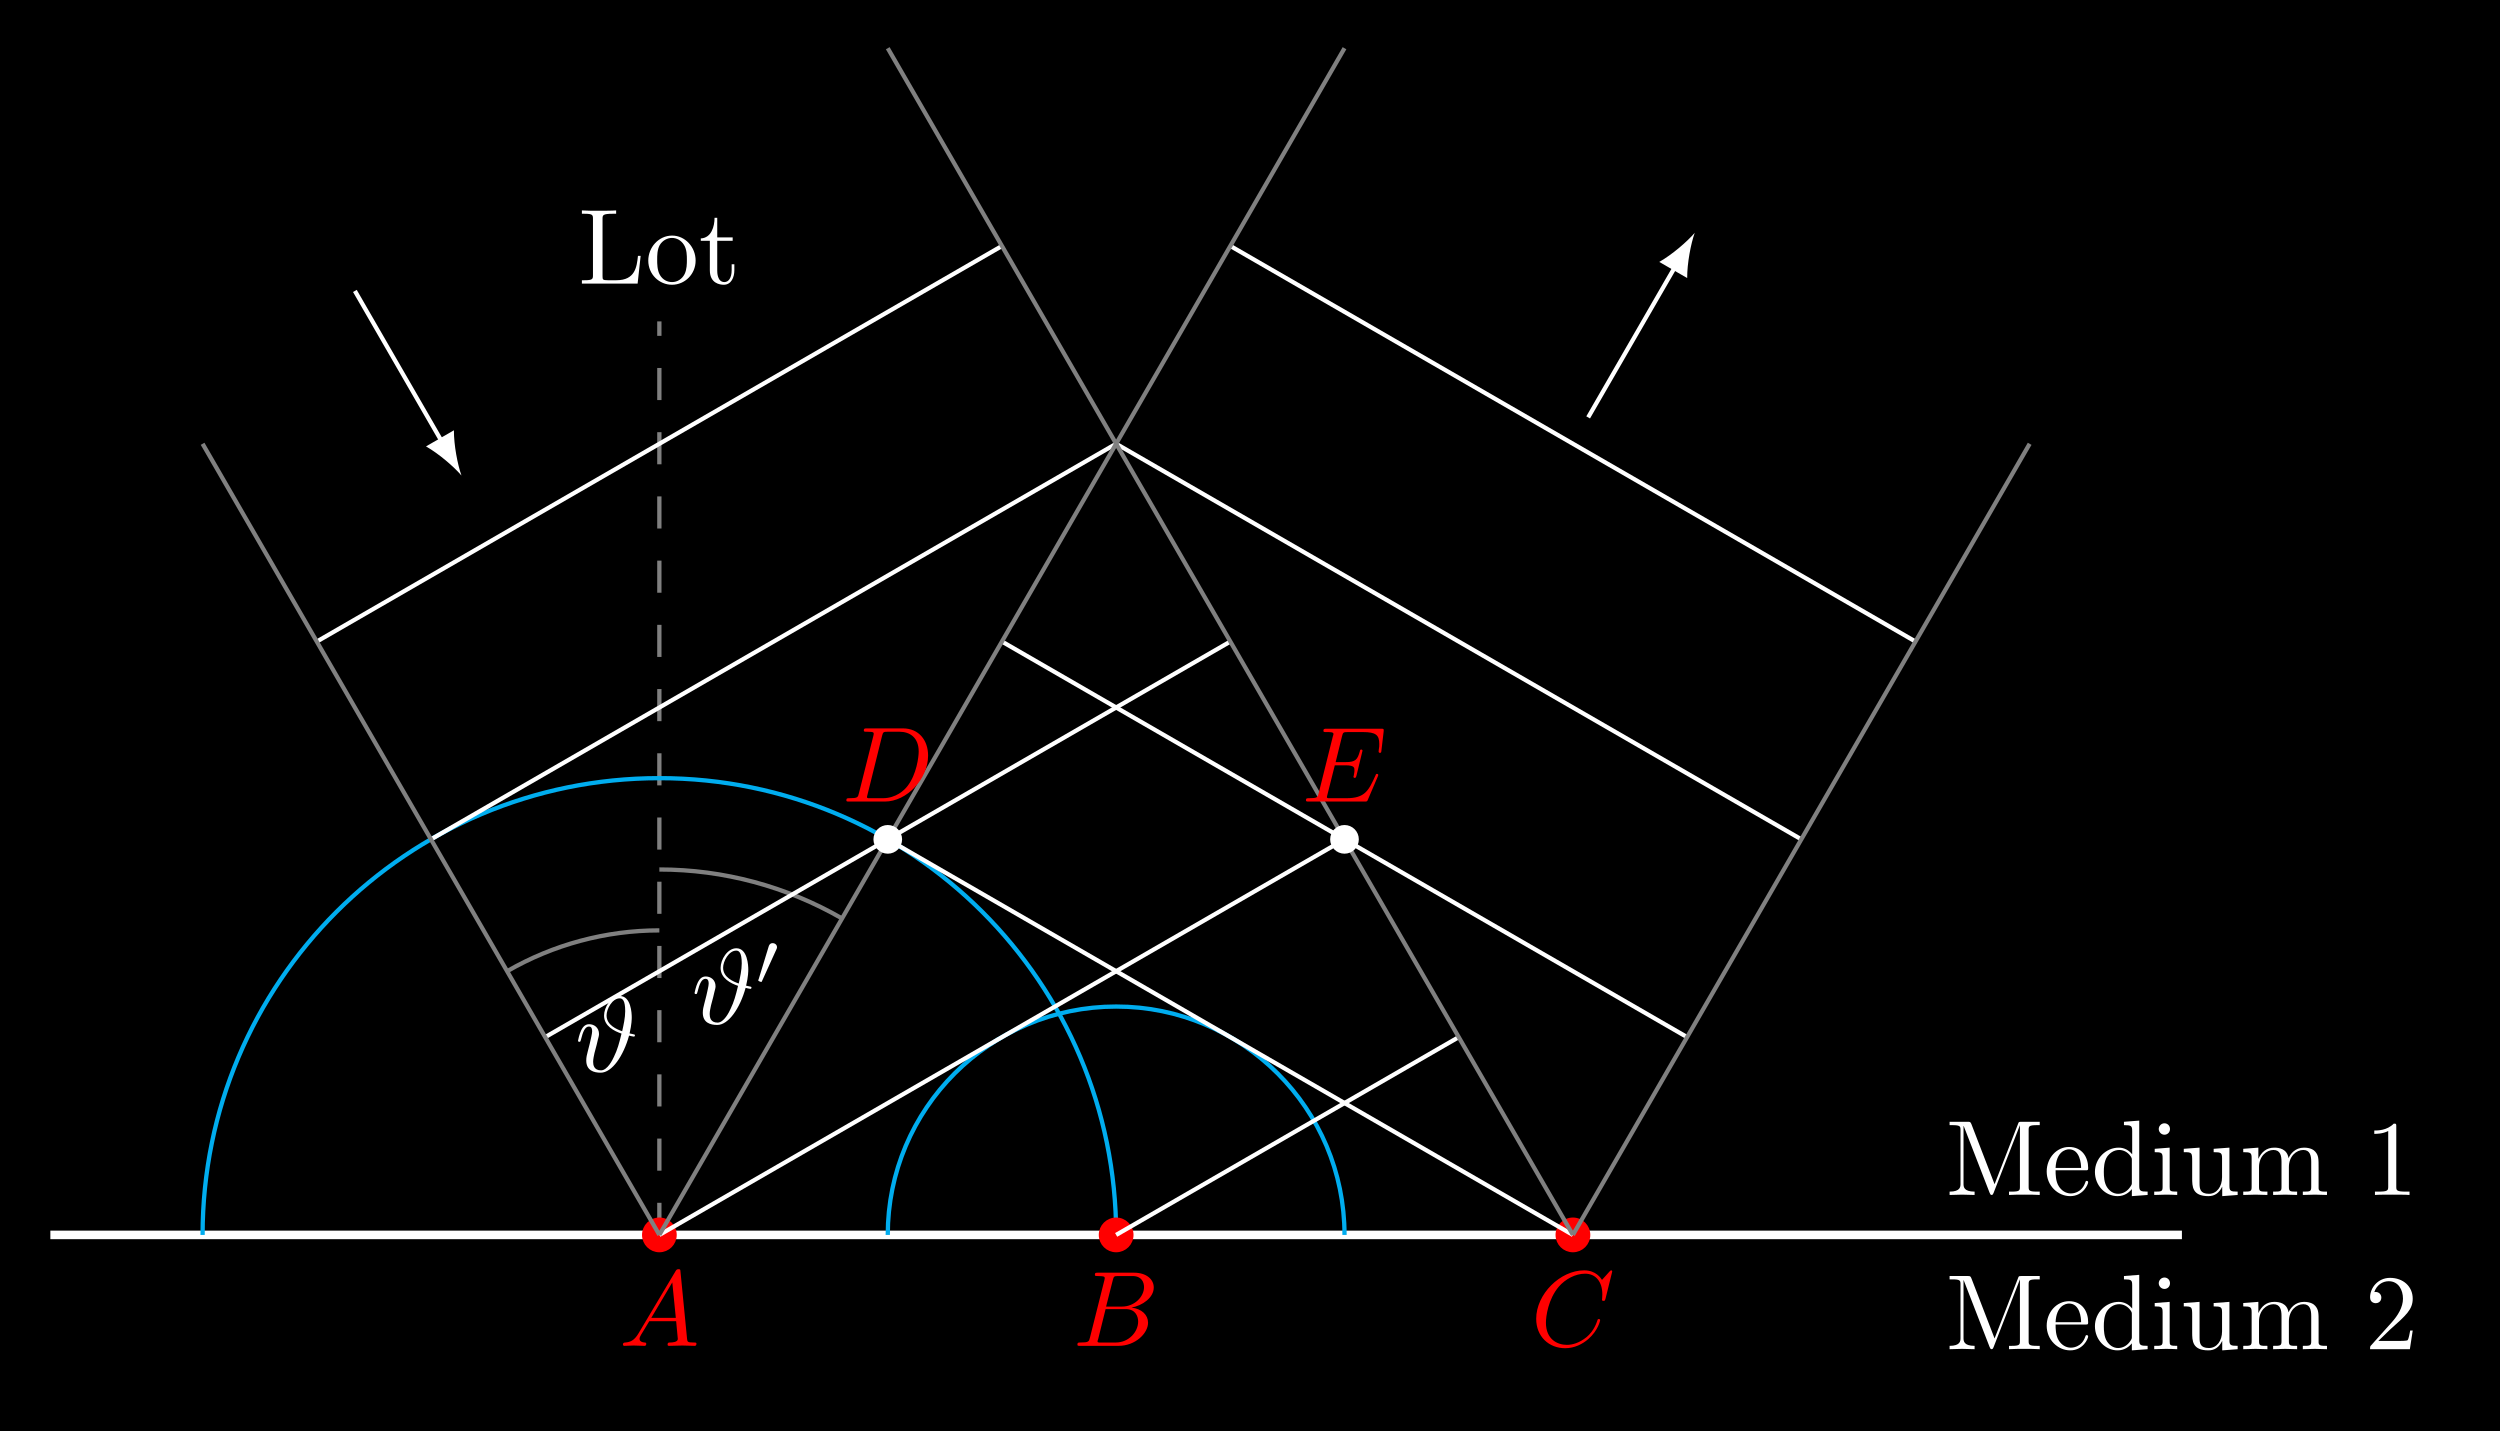
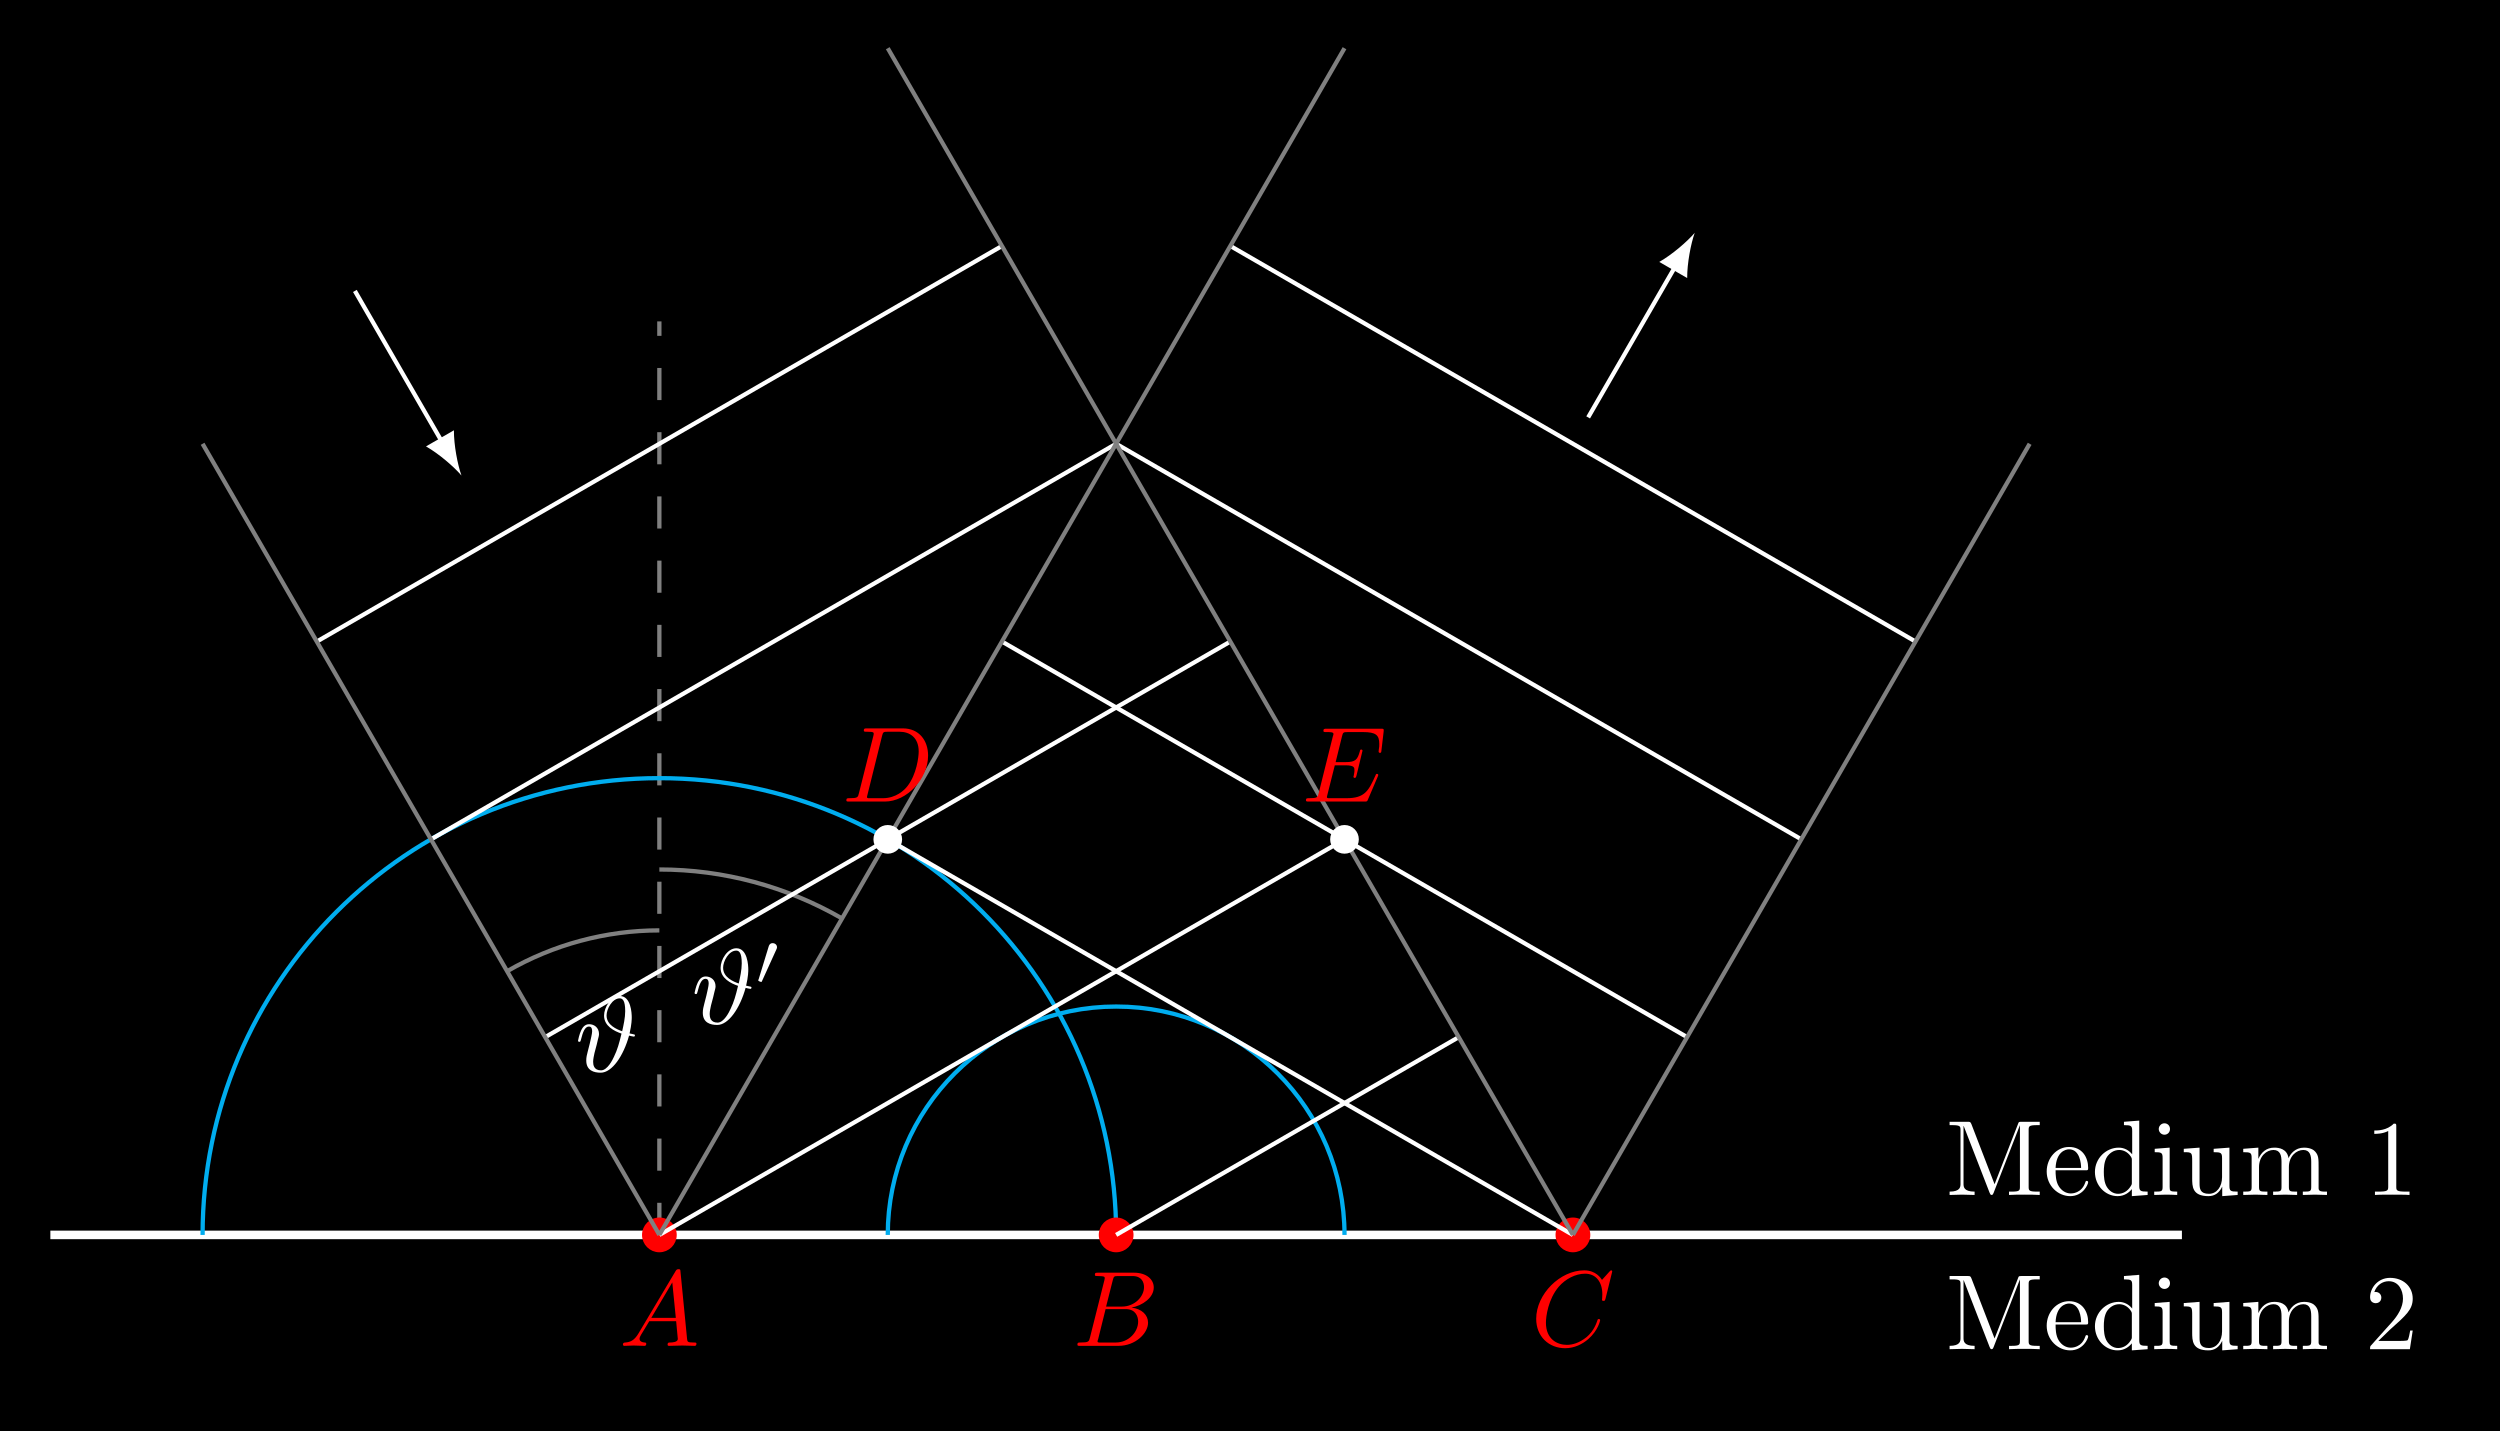
<svg xmlns="http://www.w3.org/2000/svg" xmlns:xlink="http://www.w3.org/1999/xlink" width="232.724pt" height="133.206pt" viewBox="0 0 232.724 133.206" version="1.1">
  <defs>
    <g>
      <symbol overflow="visible" id="glyph0-0">
        <path style="stroke:none;" d="" />
      </symbol>
      <symbol overflow="visible" id="glyph0-1">
        <path style="stroke:none;" d="M 2.406 -6.594 C 2.312 -6.812 2.281 -6.812 2.047 -6.812 L 0.375 -6.812 L 0.375 -6.5 L 0.609 -6.5 C 1.375 -6.5 1.391 -6.391 1.391 -6.031 L 1.391 -1.047 C 1.391 -0.781 1.391 -0.312 0.375 -0.312 L 0.375 0 C 0.719 -0.016 1.203 -0.031 1.531 -0.031 C 1.859 -0.031 2.359 -0.016 2.703 0 L 2.703 -0.312 C 1.672 -0.312 1.672 -0.781 1.672 -1.047 L 1.672 -6.422 L 1.688 -6.422 L 4.094 -0.219 C 4.141 -0.094 4.188 0 4.281 0 C 4.391 0 4.422 -0.078 4.469 -0.188 L 6.922 -6.5 L 6.922 -0.781 C 6.922 -0.422 6.906 -0.312 6.141 -0.312 L 5.906 -0.312 L 5.906 0 C 6.266 -0.031 6.953 -0.031 7.344 -0.031 C 7.719 -0.031 8.391 -0.031 8.766 0 L 8.766 -0.312 L 8.516 -0.312 C 7.75 -0.312 7.734 -0.422 7.734 -0.781 L 7.734 -6.031 C 7.734 -6.391 7.75 -6.5 8.516 -6.5 L 8.766 -6.5 L 8.766 -6.812 L 7.078 -6.812 C 6.812 -6.812 6.812 -6.797 6.75 -6.625 L 4.562 -1 Z M 2.406 -6.594 " />
      </symbol>
      <symbol overflow="visible" id="glyph0-2">
        <path style="stroke:none;" d="M 1.109 -2.516 C 1.172 -4 2.016 -4.25 2.359 -4.25 C 3.375 -4.25 3.484 -2.906 3.484 -2.516 Z M 1.109 -2.297 L 3.891 -2.297 C 4.109 -2.297 4.141 -2.297 4.141 -2.516 C 4.141 -3.5 3.594 -4.469 2.359 -4.469 C 1.203 -4.469 0.281 -3.438 0.281 -2.188 C 0.281 -0.859 1.328 0.109 2.469 0.109 C 3.688 0.109 4.141 -1 4.141 -1.188 C 4.141 -1.281 4.062 -1.312 4 -1.312 C 3.922 -1.312 3.891 -1.25 3.875 -1.172 C 3.531 -0.141 2.625 -0.141 2.531 -0.141 C 2.031 -0.141 1.641 -0.438 1.406 -0.812 C 1.109 -1.281 1.109 -1.938 1.109 -2.297 Z M 1.109 -2.297 " />
      </symbol>
      <symbol overflow="visible" id="glyph0-3">
        <path style="stroke:none;" d="M 3.781 -0.547 L 3.781 0.109 L 5.25 0 L 5.25 -0.312 C 4.562 -0.312 4.469 -0.375 4.469 -0.875 L 4.469 -6.922 L 3.047 -6.812 L 3.047 -6.5 C 3.734 -6.5 3.812 -6.438 3.812 -5.938 L 3.812 -3.781 C 3.531 -4.141 3.094 -4.406 2.562 -4.406 C 1.391 -4.406 0.344 -3.422 0.344 -2.141 C 0.344 -0.875 1.312 0.109 2.453 0.109 C 3.094 0.109 3.531 -0.234 3.781 -0.547 Z M 3.781 -3.219 L 3.781 -1.172 C 3.781 -1 3.781 -0.984 3.672 -0.812 C 3.375 -0.328 2.938 -0.109 2.5 -0.109 C 2.047 -0.109 1.688 -0.375 1.453 -0.75 C 1.203 -1.156 1.172 -1.719 1.172 -2.141 C 1.172 -2.5 1.188 -3.094 1.469 -3.547 C 1.688 -3.859 2.062 -4.188 2.609 -4.188 C 2.953 -4.188 3.375 -4.031 3.672 -3.594 C 3.781 -3.422 3.781 -3.406 3.781 -3.219 Z M 3.781 -3.219 " />
      </symbol>
      <symbol overflow="visible" id="glyph0-4">
        <path style="stroke:none;" d="M 1.766 -4.406 L 0.375 -4.297 L 0.375 -3.984 C 1.016 -3.984 1.109 -3.922 1.109 -3.438 L 1.109 -0.75 C 1.109 -0.312 1 -0.312 0.328 -0.312 L 0.328 0 C 0.641 -0.016 1.188 -0.031 1.422 -0.031 C 1.781 -0.031 2.125 -0.016 2.469 0 L 2.469 -0.312 C 1.797 -0.312 1.766 -0.359 1.766 -0.75 Z M 1.797 -6.141 C 1.797 -6.453 1.562 -6.672 1.281 -6.672 C 0.969 -6.672 0.75 -6.406 0.75 -6.141 C 0.75 -5.875 0.969 -5.609 1.281 -5.609 C 1.562 -5.609 1.797 -5.828 1.797 -6.141 Z M 1.797 -6.141 " />
      </symbol>
      <symbol overflow="visible" id="glyph0-5">
        <path style="stroke:none;" d="M 3.891 -0.781 L 3.891 0.109 L 5.328 0 L 5.328 -0.312 C 4.641 -0.312 4.562 -0.375 4.562 -0.875 L 4.562 -4.406 L 3.094 -4.297 L 3.094 -3.984 C 3.781 -3.984 3.875 -3.922 3.875 -3.422 L 3.875 -1.656 C 3.875 -0.781 3.391 -0.109 2.656 -0.109 C 1.828 -0.109 1.781 -0.578 1.781 -1.094 L 1.781 -4.406 L 0.312 -4.297 L 0.312 -3.984 C 1.094 -3.984 1.094 -3.953 1.094 -3.078 L 1.094 -1.578 C 1.094 -0.797 1.094 0.109 2.609 0.109 C 3.172 0.109 3.609 -0.172 3.891 -0.781 Z M 3.891 -0.781 " />
      </symbol>
      <symbol overflow="visible" id="glyph0-6">
        <path style="stroke:none;" d="M 1.094 -3.422 L 1.094 -0.75 C 1.094 -0.312 0.984 -0.312 0.312 -0.312 L 0.312 0 C 0.672 -0.016 1.172 -0.031 1.453 -0.031 C 1.703 -0.031 2.219 -0.016 2.562 0 L 2.562 -0.312 C 1.891 -0.312 1.781 -0.312 1.781 -0.75 L 1.781 -2.594 C 1.781 -3.625 2.5 -4.188 3.125 -4.188 C 3.766 -4.188 3.875 -3.656 3.875 -3.078 L 3.875 -0.75 C 3.875 -0.312 3.766 -0.312 3.094 -0.312 L 3.094 0 C 3.438 -0.016 3.953 -0.031 4.219 -0.031 C 4.469 -0.031 5 -0.016 5.328 0 L 5.328 -0.312 C 4.672 -0.312 4.562 -0.312 4.562 -0.75 L 4.562 -2.594 C 4.562 -3.625 5.266 -4.188 5.906 -4.188 C 6.531 -4.188 6.641 -3.656 6.641 -3.078 L 6.641 -0.75 C 6.641 -0.312 6.531 -0.312 5.859 -0.312 L 5.859 0 C 6.203 -0.016 6.719 -0.031 6.984 -0.031 C 7.25 -0.031 7.766 -0.016 8.109 0 L 8.109 -0.312 C 7.594 -0.312 7.344 -0.312 7.328 -0.609 L 7.328 -2.516 C 7.328 -3.375 7.328 -3.672 7.016 -4.031 C 6.875 -4.203 6.547 -4.406 5.969 -4.406 C 5.141 -4.406 4.688 -3.812 4.531 -3.422 C 4.391 -4.297 3.656 -4.406 3.203 -4.406 C 2.469 -4.406 2 -3.984 1.719 -3.359 L 1.719 -4.406 L 0.312 -4.297 L 0.312 -3.984 C 1.016 -3.984 1.094 -3.922 1.094 -3.422 Z M 1.094 -3.422 " />
      </symbol>
      <symbol overflow="visible" id="glyph0-7">
        <path style="stroke:none;" d="M 2.938 -6.375 C 2.938 -6.625 2.938 -6.641 2.703 -6.641 C 2.078 -6 1.203 -6 0.891 -6 L 0.891 -5.688 C 1.094 -5.688 1.672 -5.688 2.188 -5.953 L 2.188 -0.781 C 2.188 -0.422 2.156 -0.312 1.266 -0.312 L 0.953 -0.312 L 0.953 0 C 1.297 -0.031 2.156 -0.031 2.562 -0.031 C 2.953 -0.031 3.828 -0.031 4.172 0 L 4.172 -0.312 L 3.859 -0.312 C 2.953 -0.312 2.938 -0.422 2.938 -0.781 Z M 2.938 -6.375 " />
      </symbol>
      <symbol overflow="visible" id="glyph0-8">
        <path style="stroke:none;" d="M 1.266 -0.766 L 2.328 -1.797 C 3.875 -3.172 4.469 -3.703 4.469 -4.703 C 4.469 -5.844 3.578 -6.641 2.359 -6.641 C 1.234 -6.641 0.5 -5.719 0.5 -4.828 C 0.5 -4.281 1 -4.281 1.031 -4.281 C 1.203 -4.281 1.547 -4.391 1.547 -4.812 C 1.547 -5.062 1.359 -5.328 1.016 -5.328 C 0.938 -5.328 0.922 -5.328 0.891 -5.312 C 1.109 -5.969 1.656 -6.328 2.234 -6.328 C 3.141 -6.328 3.562 -5.516 3.562 -4.703 C 3.562 -3.906 3.078 -3.125 2.516 -2.5 L 0.609 -0.375 C 0.5 -0.266 0.5 -0.234 0.5 0 L 4.203 0 L 4.469 -1.734 L 4.234 -1.734 C 4.172 -1.438 4.109 -1 4 -0.844 C 3.938 -0.766 3.281 -0.766 3.062 -0.766 Z M 1.266 -0.766 " />
      </symbol>
      <symbol overflow="visible" id="glyph0-9">
        <path style="stroke:none;" d="M 5.797 -2.578 L 5.547 -2.578 C 5.438 -1.562 5.297 -0.312 3.547 -0.312 L 2.734 -0.312 C 2.266 -0.312 2.25 -0.375 2.25 -0.703 L 2.25 -6.016 C 2.25 -6.359 2.25 -6.5 3.188 -6.5 L 3.516 -6.5 L 3.516 -6.812 C 3.156 -6.781 2.25 -6.781 1.844 -6.781 C 1.453 -6.781 0.672 -6.781 0.328 -6.812 L 0.328 -6.5 L 0.562 -6.5 C 1.328 -6.5 1.359 -6.391 1.359 -6.031 L 1.359 -0.781 C 1.359 -0.422 1.328 -0.312 0.562 -0.312 L 0.328 -0.312 L 0.328 0 L 5.516 0 Z M 5.797 -2.578 " />
      </symbol>
      <symbol overflow="visible" id="glyph0-10">
        <path style="stroke:none;" d="M 4.688 -2.141 C 4.688 -3.406 3.703 -4.469 2.5 -4.469 C 1.25 -4.469 0.281 -3.375 0.281 -2.141 C 0.281 -0.844 1.312 0.109 2.484 0.109 C 3.688 0.109 4.688 -0.875 4.688 -2.141 Z M 2.5 -0.141 C 2.062 -0.141 1.625 -0.344 1.359 -0.812 C 1.109 -1.25 1.109 -1.859 1.109 -2.219 C 1.109 -2.609 1.109 -3.141 1.344 -3.578 C 1.609 -4.031 2.078 -4.25 2.484 -4.25 C 2.922 -4.25 3.344 -4.031 3.609 -3.594 C 3.875 -3.172 3.875 -2.594 3.875 -2.219 C 3.875 -1.859 3.875 -1.312 3.656 -0.875 C 3.422 -0.422 2.984 -0.141 2.5 -0.141 Z M 2.5 -0.141 " />
      </symbol>
      <symbol overflow="visible" id="glyph0-11">
        <path style="stroke:none;" d="M 1.719 -3.984 L 3.156 -3.984 L 3.156 -4.297 L 1.719 -4.297 L 1.719 -6.125 L 1.469 -6.125 C 1.469 -5.312 1.172 -4.25 0.188 -4.203 L 0.188 -3.984 L 1.031 -3.984 L 1.031 -1.234 C 1.031 -0.016 1.969 0.109 2.328 0.109 C 3.031 0.109 3.312 -0.594 3.312 -1.234 L 3.312 -1.797 L 3.062 -1.797 L 3.062 -1.25 C 3.062 -0.516 2.766 -0.141 2.391 -0.141 C 1.719 -0.141 1.719 -1.047 1.719 -1.219 Z M 1.719 -3.984 " />
      </symbol>
      <symbol overflow="visible" id="glyph1-0">
        <path style="stroke:none;" d="" />
      </symbol>
      <symbol overflow="visible" id="glyph1-1">
        <path style="stroke:none;" d="M 5.094 -3.547 C 5.297 -4.391 5.297 -4.922 5.297 -5.047 C 5.297 -5.406 5.234 -7.031 4.188 -7.031 C 3.359 -7.031 2.719 -5.984 2.719 -5.203 C 2.719 -4.234 3.656 -3.766 4.344 -3.531 C 4.125 -2.625 3.969 -2.047 3.641 -1.375 C 3.516 -1.094 3.031 -0.109 2.438 -0.109 C 1.766 -0.109 1.703 -0.625 1.703 -0.906 C 1.703 -1.172 1.781 -1.484 1.828 -1.719 C 1.891 -1.969 1.953 -2.188 2.031 -2.484 L 2.141 -2.953 C 2.188 -3.125 2.25 -3.344 2.25 -3.484 C 2.25 -4.094 1.797 -4.406 1.328 -4.406 C 0.875 -4.406 0.688 -4.016 0.594 -3.844 C 0.422 -3.5 0.297 -2.906 0.297 -2.875 C 0.297 -2.766 0.391 -2.766 0.406 -2.766 C 0.516 -2.766 0.516 -2.781 0.578 -3 C 0.75 -3.703 0.953 -4.188 1.312 -4.188 C 1.469 -4.188 1.609 -4.109 1.609 -3.734 C 1.609 -3.516 1.469 -2.969 1.391 -2.609 C 1.344 -2.438 1.25 -2.094 1.203 -1.875 C 1.125 -1.578 1.062 -1.328 1.062 -1.031 C 1.062 -0.094 1.766 0.109 2.406 0.109 C 3.469 0.109 4.531 -1.469 5.047 -3.344 C 5.141 -3.312 5.438 -3.25 5.5 -3.25 C 5.531 -3.25 5.594 -3.281 5.594 -3.375 C 5.594 -3.453 5.516 -3.453 5.391 -3.484 Z M 4.406 -3.75 C 3.922 -3.922 2.953 -4.312 2.953 -5.219 C 2.953 -5.828 3.484 -6.812 4.172 -6.812 C 4.422 -6.812 4.688 -6.656 4.688 -5.625 C 4.688 -5 4.531 -4.312 4.406 -3.75 Z M 4.406 -3.75 " />
      </symbol>
      <symbol overflow="visible" id="glyph1-2">
        <path style="stroke:none;" d="M 1.781 -1.141 C 1.391 -0.484 1 -0.344 0.562 -0.312 C 0.438 -0.297 0.344 -0.297 0.344 -0.109 C 0.344 -0.047 0.406 0 0.484 0 C 0.75 0 1.062 -0.031 1.328 -0.031 C 1.672 -0.031 2.016 0 2.328 0 C 2.391 0 2.516 0 2.516 -0.188 C 2.516 -0.297 2.438 -0.312 2.359 -0.312 C 2.141 -0.328 1.891 -0.406 1.891 -0.656 C 1.891 -0.781 1.953 -0.891 2.031 -1.031 L 2.797 -2.297 L 5.297 -2.297 C 5.312 -2.094 5.453 -0.734 5.453 -0.641 C 5.453 -0.344 4.938 -0.312 4.734 -0.312 C 4.594 -0.312 4.5 -0.312 4.5 -0.109 C 4.5 0 4.609 0 4.641 0 C 5.047 0 5.469 -0.031 5.875 -0.031 C 6.125 -0.031 6.766 0 7.016 0 C 7.062 0 7.188 0 7.188 -0.203 C 7.188 -0.312 7.094 -0.312 6.953 -0.312 C 6.344 -0.312 6.344 -0.375 6.312 -0.672 L 5.703 -6.891 C 5.688 -7.094 5.688 -7.141 5.516 -7.141 C 5.359 -7.141 5.312 -7.062 5.25 -6.969 Z M 2.984 -2.609 L 4.938 -5.906 L 5.266 -2.609 Z M 2.984 -2.609 " />
      </symbol>
      <symbol overflow="visible" id="glyph1-3">
        <path style="stroke:none;" d="M 1.594 -0.781 C 1.5 -0.391 1.469 -0.312 0.688 -0.312 C 0.516 -0.312 0.422 -0.312 0.422 -0.109 C 0.422 0 0.516 0 0.688 0 L 4.25 0 C 5.828 0 7 -1.172 7 -2.156 C 7 -2.875 6.422 -3.453 5.453 -3.562 C 6.484 -3.75 7.531 -4.484 7.531 -5.438 C 7.531 -6.172 6.875 -6.812 5.688 -6.812 L 2.328 -6.812 C 2.141 -6.812 2.047 -6.812 2.047 -6.609 C 2.047 -6.5 2.141 -6.5 2.328 -6.5 C 2.344 -6.5 2.531 -6.5 2.703 -6.484 C 2.875 -6.453 2.969 -6.453 2.969 -6.312 C 2.969 -6.281 2.953 -6.25 2.938 -6.125 Z M 3.094 -3.656 L 3.719 -6.125 C 3.812 -6.469 3.828 -6.5 4.25 -6.5 L 5.547 -6.5 C 6.422 -6.5 6.625 -5.906 6.625 -5.469 C 6.625 -4.594 5.766 -3.656 4.562 -3.656 Z M 2.656 -0.312 C 2.516 -0.312 2.5 -0.312 2.438 -0.312 C 2.328 -0.328 2.297 -0.344 2.297 -0.422 C 2.297 -0.453 2.297 -0.469 2.359 -0.641 L 3.047 -3.422 L 4.922 -3.422 C 5.875 -3.422 6.078 -2.688 6.078 -2.266 C 6.078 -1.281 5.188 -0.312 4 -0.312 Z M 2.656 -0.312 " />
      </symbol>
      <symbol overflow="visible" id="glyph1-4">
        <path style="stroke:none;" d="M 7.578 -6.922 C 7.578 -6.953 7.562 -7.031 7.469 -7.031 C 7.438 -7.031 7.422 -7.016 7.312 -6.906 L 6.625 -6.141 C 6.531 -6.281 6.078 -7.031 4.969 -7.031 C 2.734 -7.031 0.5 -4.828 0.5 -2.516 C 0.5 -0.875 1.672 0.219 3.203 0.219 C 4.062 0.219 4.828 -0.172 5.359 -0.641 C 6.281 -1.453 6.453 -2.359 6.453 -2.391 C 6.453 -2.5 6.344 -2.5 6.328 -2.5 C 6.266 -2.5 6.219 -2.469 6.203 -2.391 C 6.109 -2.109 5.875 -1.391 5.188 -0.812 C 4.5 -0.266 3.875 -0.094 3.359 -0.094 C 2.469 -0.094 1.406 -0.609 1.406 -2.156 C 1.406 -2.734 1.609 -4.344 2.609 -5.516 C 3.219 -6.219 4.156 -6.719 5.047 -6.719 C 6.062 -6.719 6.656 -5.953 6.656 -4.797 C 6.656 -4.391 6.625 -4.391 6.625 -4.281 C 6.625 -4.188 6.734 -4.188 6.766 -4.188 C 6.891 -4.188 6.891 -4.203 6.953 -4.391 Z M 7.578 -6.922 " />
      </symbol>
      <symbol overflow="visible" id="glyph1-5">
        <path style="stroke:none;" d="M 1.578 -0.781 C 1.484 -0.391 1.469 -0.312 0.672 -0.312 C 0.516 -0.312 0.406 -0.312 0.406 -0.125 C 0.406 0 0.484 0 0.672 0 L 3.984 0 C 6.047 0 8.016 -2.109 8.016 -4.281 C 8.016 -5.688 7.172 -6.812 5.672 -6.812 L 2.328 -6.812 C 2.141 -6.812 2.031 -6.812 2.031 -6.625 C 2.031 -6.5 2.109 -6.5 2.312 -6.5 C 2.438 -6.5 2.625 -6.484 2.734 -6.484 C 2.906 -6.453 2.953 -6.438 2.953 -6.312 C 2.953 -6.281 2.953 -6.25 2.922 -6.125 Z M 3.734 -6.125 C 3.828 -6.469 3.844 -6.5 4.281 -6.5 L 5.344 -6.5 C 6.312 -6.5 7.141 -5.969 7.141 -4.656 C 7.141 -4.172 6.953 -2.531 6.094 -1.438 C 5.812 -1.062 5.031 -0.312 3.797 -0.312 L 2.672 -0.312 C 2.531 -0.312 2.516 -0.312 2.453 -0.312 C 2.359 -0.328 2.328 -0.344 2.328 -0.422 C 2.328 -0.453 2.328 -0.469 2.375 -0.641 Z M 3.734 -6.125 " />
      </symbol>
      <symbol overflow="visible" id="glyph1-6">
        <path style="stroke:none;" d="M 7.062 -2.328 C 7.078 -2.375 7.109 -2.438 7.109 -2.469 C 7.109 -2.469 7.109 -2.578 6.984 -2.578 C 6.891 -2.578 6.875 -2.516 6.859 -2.453 C 6.203 -0.984 5.844 -0.312 4.141 -0.312 L 2.688 -0.312 C 2.547 -0.312 2.516 -0.312 2.469 -0.312 C 2.359 -0.328 2.328 -0.344 2.328 -0.422 C 2.328 -0.453 2.328 -0.469 2.375 -0.641 L 3.062 -3.375 L 4.047 -3.375 C 4.891 -3.375 4.891 -3.156 4.891 -2.906 C 4.891 -2.844 4.891 -2.719 4.828 -2.422 C 4.812 -2.375 4.797 -2.344 4.797 -2.312 C 4.797 -2.266 4.828 -2.203 4.922 -2.203 C 5 -2.203 5.031 -2.25 5.078 -2.406 L 5.641 -4.734 C 5.641 -4.797 5.594 -4.844 5.516 -4.844 C 5.438 -4.844 5.406 -4.781 5.391 -4.672 C 5.172 -3.906 5 -3.672 4.078 -3.672 L 3.141 -3.672 L 3.734 -6.078 C 3.828 -6.438 3.844 -6.469 4.281 -6.469 L 5.688 -6.469 C 6.891 -6.469 7.203 -6.188 7.203 -5.359 C 7.203 -5.125 7.203 -5.109 7.156 -4.828 C 7.156 -4.781 7.141 -4.703 7.141 -4.656 C 7.141 -4.609 7.172 -4.531 7.266 -4.531 C 7.375 -4.531 7.391 -4.594 7.406 -4.781 L 7.609 -6.516 C 7.641 -6.781 7.594 -6.781 7.344 -6.781 L 2.297 -6.781 C 2.109 -6.781 2 -6.781 2 -6.578 C 2 -6.469 2.094 -6.469 2.281 -6.469 C 2.656 -6.469 2.938 -6.469 2.938 -6.297 C 2.938 -6.25 2.938 -6.234 2.875 -6.047 L 1.562 -0.781 C 1.469 -0.391 1.453 -0.312 0.656 -0.312 C 0.484 -0.312 0.375 -0.312 0.375 -0.125 C 0.375 0 0.469 0 0.656 0 L 5.828 0 C 6.062 0 6.078 -0.016 6.141 -0.172 Z M 7.062 -2.328 " />
      </symbol>
      <symbol overflow="visible" id="glyph2-0">
        <path style="stroke:none;" d="" />
      </symbol>
      <symbol overflow="visible" id="glyph2-1">
        <path style="stroke:none;" d="M 2.016 -3.297 C 2.078 -3.406 2.078 -3.469 2.078 -3.516 C 2.078 -3.734 1.891 -3.891 1.672 -3.891 C 1.406 -3.891 1.328 -3.672 1.297 -3.562 L 0.375 -0.547 C 0.359 -0.531 0.328 -0.453 0.328 -0.438 C 0.328 -0.359 0.547 -0.281 0.609 -0.281 C 0.656 -0.281 0.656 -0.297 0.703 -0.406 Z M 2.016 -3.297 " />
      </symbol>
    </g>
    <clipPath id="clip1">
      <path d="M 0 0 L 232.723 0 L 232.723 133.207 L 0 133.207 Z M 0 0 " />
    </clipPath>
  </defs>
  <g id="surface1">
    <g clip-path="url(#clip1)" clip-rule="nonzero">
      <path style=" stroke:none;fill-rule:nonzero;fill:rgb(0%,0%,0%);fill-opacity:1;" d="M 0 133.207 L 0 0 L 232.727 0 L 232.727 133.207 Z M 0 133.207 " />
      <path style=" stroke:none;fill-rule:nonzero;fill:rgb(0%,0%,0%);fill-opacity:1;" d="M 0 133.207 L 0 0 L 232.727 0 L 232.727 133.207 Z M 0 133.207 " />
    </g>
    <path style="fill:none;stroke-width:0.797;stroke-linecap:butt;stroke-linejoin:miter;stroke:rgb(100%,100%,100%);stroke-opacity:1;stroke-miterlimit:10;" d="M -28.346 0.001 L 170.079 0.001 " transform="matrix(1,0,0,-1,33.034,114.958)" />
    <g style="fill:rgb(100%,100%,100%);fill-opacity:1;">
      <use xlink:href="#glyph0-1" x="181.112" y="111.239" />
      <use xlink:href="#glyph0-2" x="190.245" y="111.239" />
      <use xlink:href="#glyph0-3" x="194.672" y="111.239" />
      <use xlink:href="#glyph0-4" x="200.207" y="111.239" />
      <use xlink:href="#glyph0-5" x="202.975" y="111.239" />
      <use xlink:href="#glyph0-6" x="208.51" y="111.239" />
    </g>
    <g style="fill:rgb(100%,100%,100%);fill-opacity:1;">
      <use xlink:href="#glyph0-7" x="220.13" y="111.239" />
    </g>
    <g style="fill:rgb(100%,100%,100%);fill-opacity:1;">
      <use xlink:href="#glyph0-1" x="181.112" y="125.596" />
      <use xlink:href="#glyph0-2" x="190.245" y="125.596" />
      <use xlink:href="#glyph0-3" x="194.672" y="125.596" />
      <use xlink:href="#glyph0-4" x="200.207" y="125.596" />
      <use xlink:href="#glyph0-5" x="202.975" y="125.596" />
      <use xlink:href="#glyph0-6" x="208.51" y="125.596" />
    </g>
    <g style="fill:rgb(100%,100%,100%);fill-opacity:1;">
      <use xlink:href="#glyph0-8" x="220.13" y="125.596" />
    </g>
    <path style="fill:none;stroke-width:0.399;stroke-linecap:butt;stroke-linejoin:miter;stroke:rgb(50%,50%,50%);stroke-opacity:1;stroke-dasharray:2.989,2.989;stroke-miterlimit:10;" d="M 28.345 0.001 L 28.345 85.04 " transform="matrix(1,0,0,-1,33.034,114.958)" />
-     <g style="fill:rgb(100%,100%,100%);fill-opacity:1;">
+     <g style="fill:rgb(0%,0%,0%);fill-opacity:1;">
      <use xlink:href="#glyph0-9" x="53.84" y="26.399" />
      <use xlink:href="#glyph0-10" x="60.067" y="26.399" />
      <use xlink:href="#glyph0-11" x="65.048" y="26.399" />
    </g>
    <path style="fill:none;stroke-width:0.399;stroke-linecap:butt;stroke-linejoin:miter;stroke:rgb(50%,50%,50%);stroke-opacity:1;stroke-miterlimit:10;" d="M 28.345 28.349 C 23.372 28.349 18.482 27.036 14.173 24.548 " transform="matrix(1,0,0,-1,33.034,114.958)" />
    <g style="fill:rgb(100%,100%,100%);fill-opacity:1;">
      <use xlink:href="#glyph1-1" x="53.512" y="99.748" />
    </g>
    <path style="fill:none;stroke-width:0.399;stroke-linecap:butt;stroke-linejoin:miter;stroke:rgb(50%,50%,50%);stroke-opacity:1;stroke-miterlimit:10;" d="M 45.353 29.458 C 40.185 32.442 34.318 34.017 28.345 34.017 " transform="matrix(1,0,0,-1,33.034,114.958)" />
    <g style="fill:rgb(100%,100%,100%);fill-opacity:1;">
      <use xlink:href="#glyph1-1" x="64.361" y="95.304" />
    </g>
    <g style="fill:rgb(100%,100%,100%);fill-opacity:1;">
      <use xlink:href="#glyph2-1" x="70.253" y="91.688" />
    </g>
    <path style="fill-rule:nonzero;fill:rgb(100%,0%,0%);fill-opacity:1;stroke-width:0.399;stroke-linecap:butt;stroke-linejoin:miter;stroke:rgb(100%,0%,0%);stroke-opacity:1;stroke-miterlimit:10;" d="M 29.763 0.001 C 29.763 0.782 29.13 1.419 28.345 1.419 C 27.564 1.419 26.931 0.782 26.931 0.001 C 26.931 -0.784 27.564 -1.417 28.345 -1.417 C 29.13 -1.417 29.763 -0.784 29.763 0.001 Z M 29.763 0.001 " transform="matrix(1,0,0,-1,33.034,114.958)" />
    <g style="fill:rgb(100%,0%,0%);fill-opacity:1;">
      <use xlink:href="#glyph1-2" x="57.645" y="125.286" />
    </g>
    <path style="fill:none;stroke-width:0.399;stroke-linecap:butt;stroke-linejoin:miter;stroke:rgb(0%,67.839%,93.729%);stroke-opacity:1;stroke-miterlimit:10;" d="M -14.175 0.001 C -14.175 23.485 4.864 42.52 28.345 42.52 C 51.829 42.52 70.868 23.485 70.868 0.001 " transform="matrix(1,0,0,-1,33.034,114.958)" />
    <path style="fill-rule:nonzero;fill:rgb(100%,0%,0%);fill-opacity:1;stroke-width:0.399;stroke-linecap:butt;stroke-linejoin:miter;stroke:rgb(100%,0%,0%);stroke-opacity:1;stroke-miterlimit:10;" d="M 72.286 0.001 C 72.286 0.782 71.65 1.419 70.868 1.419 C 70.083 1.419 69.45 0.782 69.45 0.001 C 69.45 -0.784 70.083 -1.417 70.868 -1.417 C 71.65 -1.417 72.286 -0.784 72.286 0.001 Z M 72.286 0.001 " transform="matrix(1,0,0,-1,33.034,114.958)" />
    <g style="fill:rgb(100%,0%,0%);fill-opacity:1;">
      <use xlink:href="#glyph1-3" x="99.872" y="125.286" />
    </g>
    <path style="fill:none;stroke-width:0.399;stroke-linecap:butt;stroke-linejoin:miter;stroke:rgb(0%,67.839%,93.729%);stroke-opacity:1;stroke-miterlimit:10;" d="M 49.607 0.001 C 49.607 11.743 59.126 21.259 70.868 21.259 C 82.611 21.259 92.126 11.743 92.126 0.001 " transform="matrix(1,0,0,-1,33.034,114.958)" />
    <path style="fill-rule:nonzero;fill:rgb(100%,0%,0%);fill-opacity:1;stroke-width:0.399;stroke-linecap:butt;stroke-linejoin:miter;stroke:rgb(100%,0%,0%);stroke-opacity:1;stroke-miterlimit:10;" d="M 114.806 0.001 C 114.806 0.782 114.169 1.419 113.388 1.419 C 112.603 1.419 111.97 0.782 111.97 0.001 C 111.97 -0.784 112.603 -1.417 113.388 -1.417 C 114.169 -1.417 114.806 -0.784 114.806 0.001 Z M 114.806 0.001 " transform="matrix(1,0,0,-1,33.034,114.958)" />
    <g style="fill:rgb(100%,0%,0%);fill-opacity:1;">
      <use xlink:href="#glyph1-4" x="142.504" y="125.286" />
    </g>
    <path style="fill:none;stroke-width:0.399;stroke-linecap:butt;stroke-linejoin:miter;stroke:rgb(100%,100%,100%);stroke-opacity:1;stroke-miterlimit:10;" d="M 28.345 0.001 L 92.126 36.821 " transform="matrix(1,0,0,-1,33.034,114.958)" />
    <path style="fill:none;stroke-width:0.399;stroke-linecap:butt;stroke-linejoin:miter;stroke:rgb(100%,100%,100%);stroke-opacity:1;stroke-miterlimit:10;" d="M 70.868 0.001 L 102.755 18.411 " transform="matrix(1,0,0,-1,33.034,114.958)" />
    <path style="fill:none;stroke-width:0.399;stroke-linecap:butt;stroke-linejoin:miter;stroke:rgb(100%,100%,100%);stroke-opacity:1;stroke-miterlimit:10;" d="M 17.716 18.411 L 81.493 55.235 " transform="matrix(1,0,0,-1,33.034,114.958)" />
    <path style="fill:none;stroke-width:0.399;stroke-linecap:butt;stroke-linejoin:miter;stroke:rgb(100%,100%,100%);stroke-opacity:1;stroke-miterlimit:10;" d="M 7.087 36.825 L 70.864 73.645 " transform="matrix(1,0,0,-1,33.034,114.958)" />
    <path style="fill:none;stroke-width:0.399;stroke-linecap:butt;stroke-linejoin:miter;stroke:rgb(100%,100%,100%);stroke-opacity:1;stroke-miterlimit:10;" d="M -3.542 55.235 L 60.236 92.06 " transform="matrix(1,0,0,-1,33.034,114.958)" />
    <path style="fill:none;stroke-width:0.399;stroke-linecap:butt;stroke-linejoin:miter;stroke:rgb(100%,100%,100%);stroke-opacity:1;stroke-miterlimit:10;" d="M 113.388 0.001 L 49.611 36.821 " transform="matrix(1,0,0,-1,33.034,114.958)" />
    <path style="fill:none;stroke-width:0.399;stroke-linecap:butt;stroke-linejoin:miter;stroke:rgb(100%,100%,100%);stroke-opacity:1;stroke-miterlimit:10;" d="M 124.017 18.411 L 60.239 55.235 " transform="matrix(1,0,0,-1,33.034,114.958)" />
    <path style="fill:none;stroke-width:0.399;stroke-linecap:butt;stroke-linejoin:miter;stroke:rgb(100%,100%,100%);stroke-opacity:1;stroke-miterlimit:10;" d="M 134.646 36.825 L 70.868 73.645 " transform="matrix(1,0,0,-1,33.034,114.958)" />
    <path style="fill:none;stroke-width:0.399;stroke-linecap:butt;stroke-linejoin:miter;stroke:rgb(100%,100%,100%);stroke-opacity:1;stroke-miterlimit:10;" d="M 145.279 55.235 L 81.501 92.06 " transform="matrix(1,0,0,-1,33.034,114.958)" />
    <path style="fill:none;stroke-width:0.399;stroke-linecap:butt;stroke-linejoin:miter;stroke:rgb(50%,50%,50%);stroke-opacity:1;stroke-miterlimit:10;" d="M 28.345 0.001 L -14.175 73.645 " transform="matrix(1,0,0,-1,33.034,114.958)" />
    <path style="fill:none;stroke-width:0.399;stroke-linecap:butt;stroke-linejoin:miter;stroke:rgb(50%,50%,50%);stroke-opacity:1;stroke-miterlimit:10;" d="M 28.345 0.001 L 92.126 110.47 " transform="matrix(1,0,0,-1,33.034,114.958)" />
    <path style="fill:none;stroke-width:0.399;stroke-linecap:butt;stroke-linejoin:miter;stroke:rgb(50%,50%,50%);stroke-opacity:1;stroke-miterlimit:10;" d="M 113.388 0.001 L 49.607 110.47 " transform="matrix(1,0,0,-1,33.034,114.958)" />
    <path style="fill:none;stroke-width:0.399;stroke-linecap:butt;stroke-linejoin:miter;stroke:rgb(50%,50%,50%);stroke-opacity:1;stroke-miterlimit:10;" d="M 113.388 0.001 L 155.907 73.645 " transform="matrix(1,0,0,-1,33.034,114.958)" />
    <path style="fill:none;stroke-width:0.399;stroke-linecap:butt;stroke-linejoin:miter;stroke:rgb(100%,100%,100%);stroke-opacity:1;stroke-miterlimit:10;" d="M 0.001 87.876 L 8.122 73.806 " transform="matrix(1,0,0,-1,33.034,114.958)" />
    <path style=" stroke:none;fill-rule:nonzero;fill:rgb(100%,100%,100%);fill-opacity:1;" d="M 42.957 44.266 C 42.594 43.242 42.25 41.445 42.254 40.055 L 39.656 41.555 C 40.863 42.242 42.25 43.445 42.957 44.266 " />
    <path style="fill:none;stroke-width:0.399;stroke-linecap:butt;stroke-linejoin:miter;stroke:rgb(100%,100%,100%);stroke-opacity:1;stroke-miterlimit:10;" d="M 114.806 76.103 L 122.927 90.169 " transform="matrix(1,0,0,-1,33.034,114.958)" />
    <path style=" stroke:none;fill-rule:nonzero;fill:rgb(100%,100%,100%);fill-opacity:1;" d="M 157.762 21.672 C 157.055 22.496 155.668 23.695 154.461 24.383 L 157.059 25.883 C 157.055 24.496 157.398 22.695 157.762 21.672 " />
    <path style="fill-rule:nonzero;fill:rgb(100%,100%,100%);fill-opacity:1;stroke-width:0.399;stroke-linecap:butt;stroke-linejoin:miter;stroke:rgb(100%,100%,100%);stroke-opacity:1;stroke-miterlimit:10;" d="M 50.743 36.821 C 50.743 37.45 50.236 37.958 49.611 37.958 C 48.982 37.958 48.474 37.45 48.474 36.821 C 48.474 36.196 48.982 35.688 49.611 35.688 C 50.236 35.688 50.743 36.196 50.743 36.821 Z M 50.743 36.821 " transform="matrix(1,0,0,-1,33.034,114.958)" />
    <path style="fill-rule:nonzero;fill:rgb(100%,100%,100%);fill-opacity:1;stroke-width:0.399;stroke-linecap:butt;stroke-linejoin:miter;stroke:rgb(100%,100%,100%);stroke-opacity:1;stroke-miterlimit:10;" d="M 93.259 36.821 C 93.259 37.45 92.751 37.958 92.126 37.958 C 91.497 37.958 90.989 37.45 90.989 36.821 C 90.989 36.196 91.497 35.688 92.126 35.688 C 92.751 35.688 93.259 36.196 93.259 36.821 Z M 93.259 36.821 " transform="matrix(1,0,0,-1,33.034,114.958)" />
    <g style="fill:rgb(100%,0%,0%);fill-opacity:1;">
      <use xlink:href="#glyph1-5" x="78.38" y="74.617" />
    </g>
    <g style="fill:rgb(100%,0%,0%);fill-opacity:1;">
      <use xlink:href="#glyph1-6" x="121.194" y="74.617" />
    </g>
  </g>
</svg>
